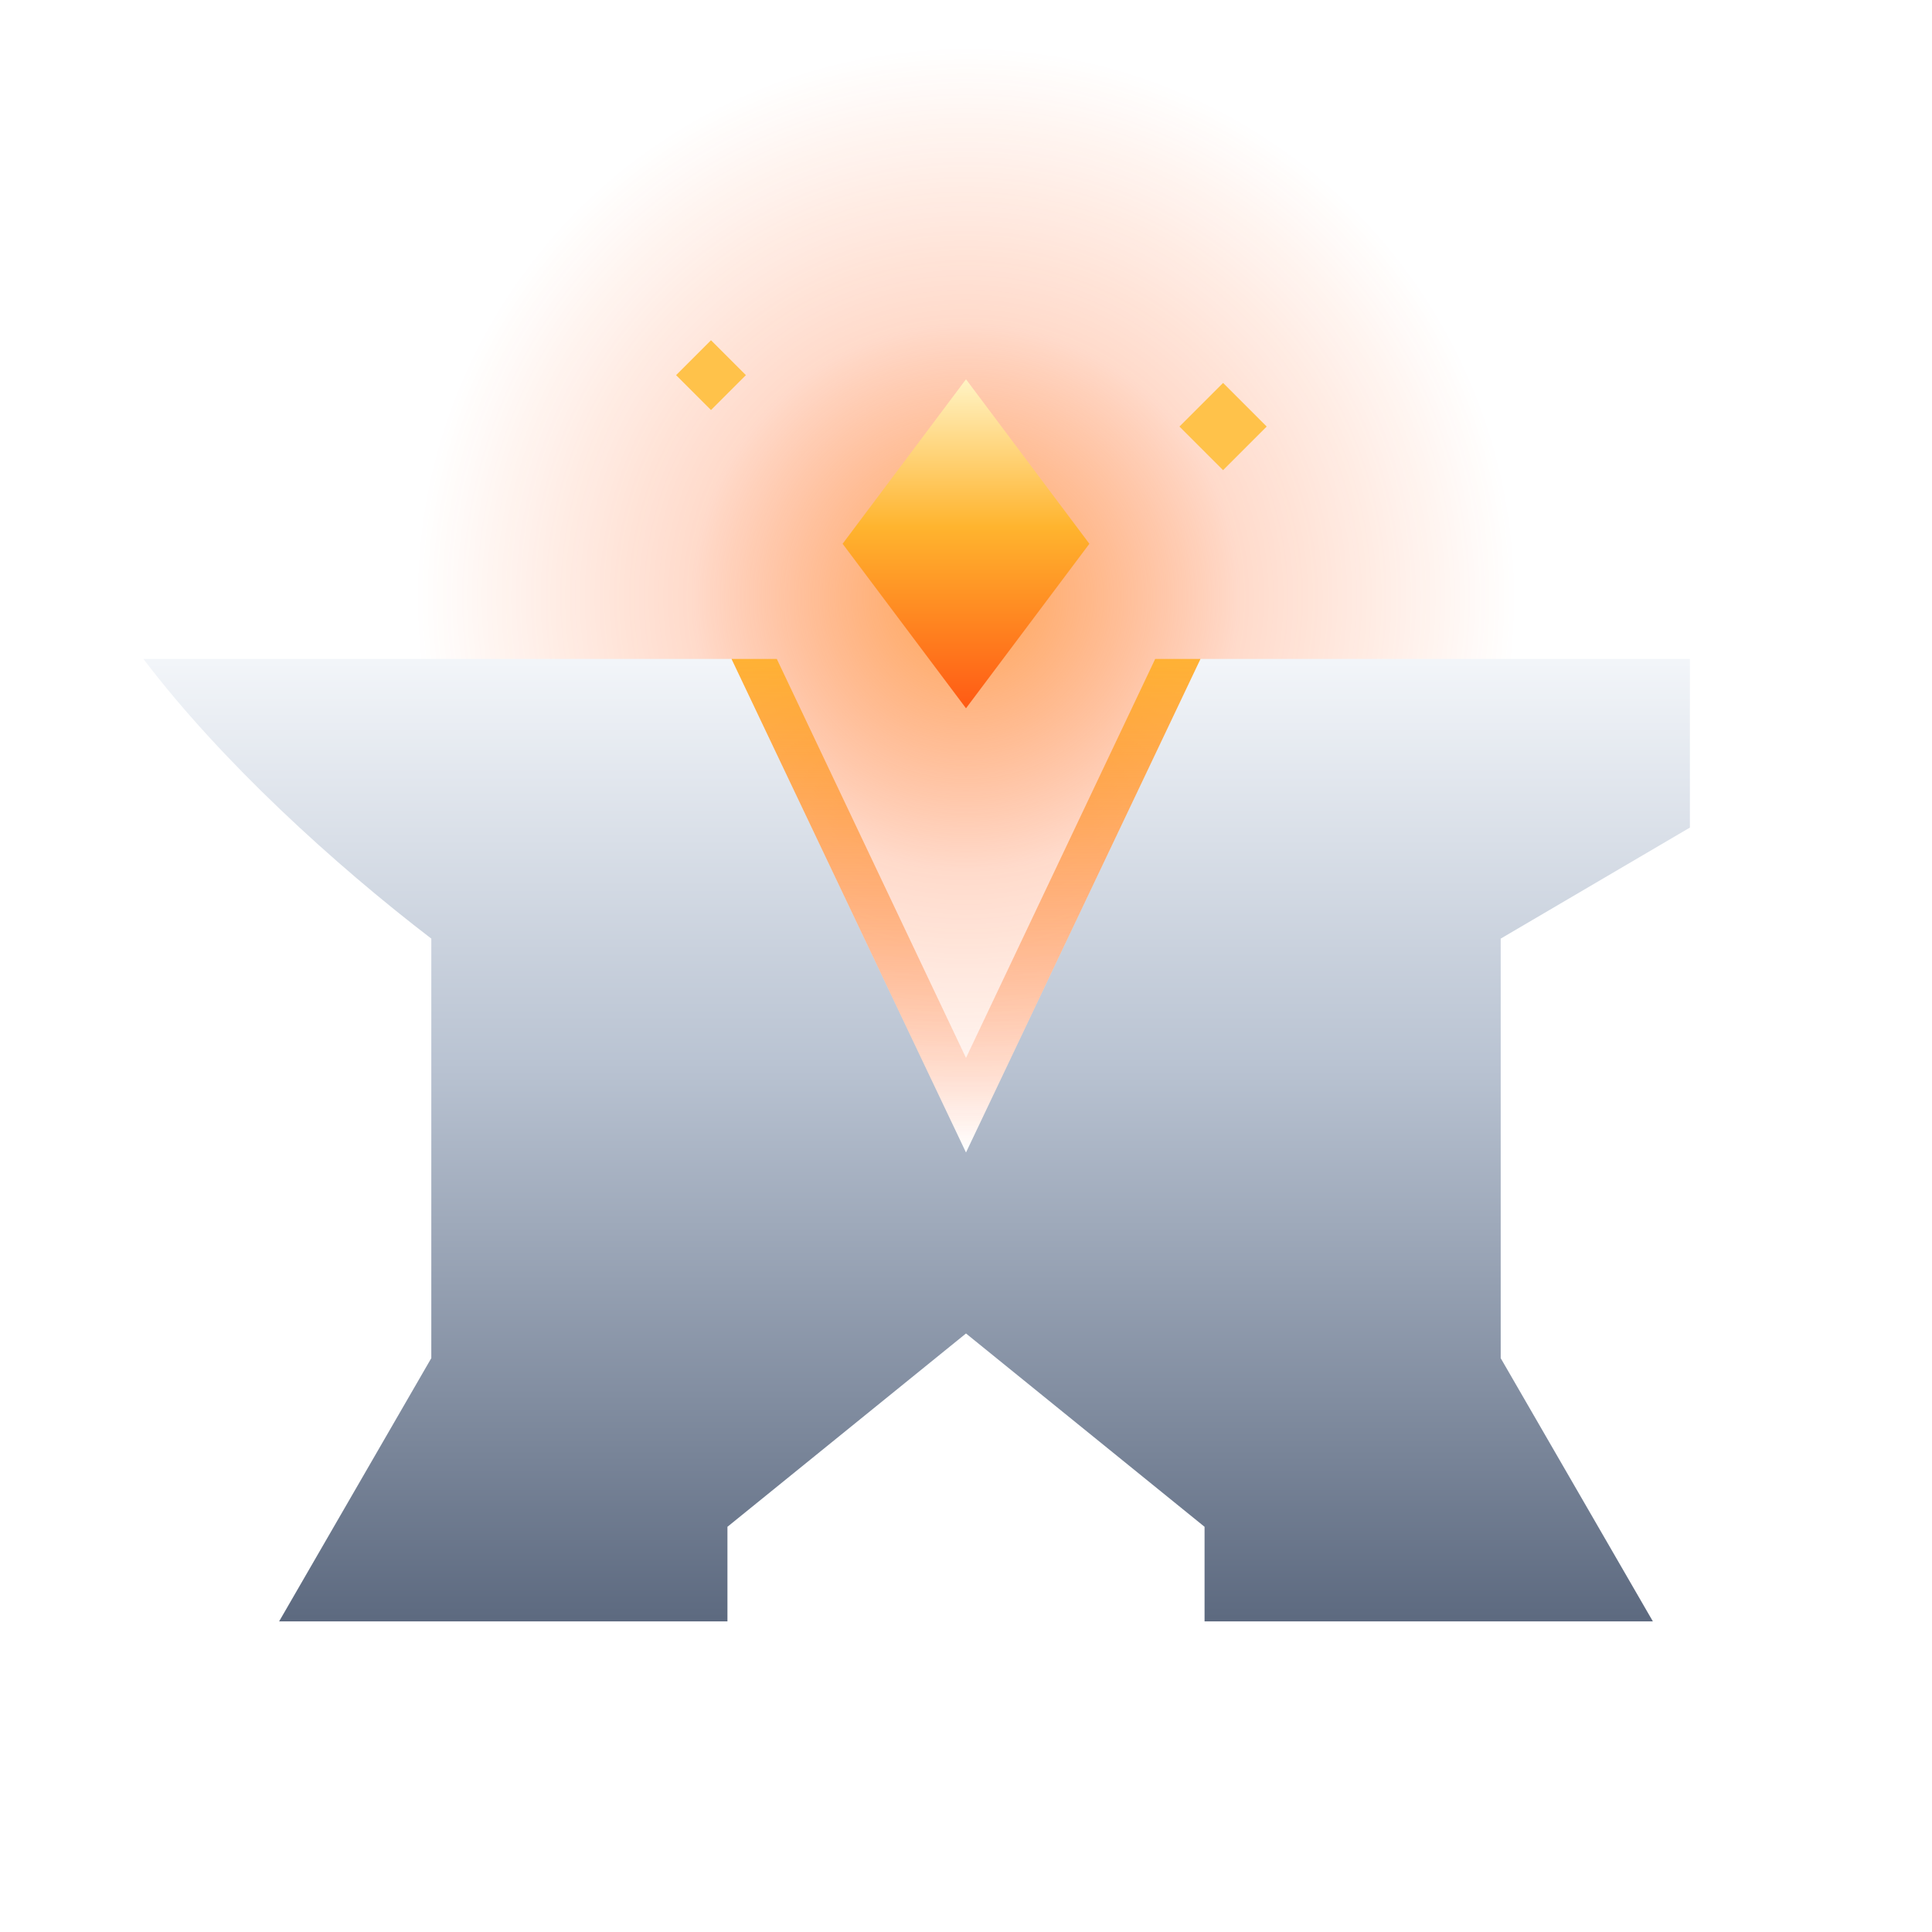
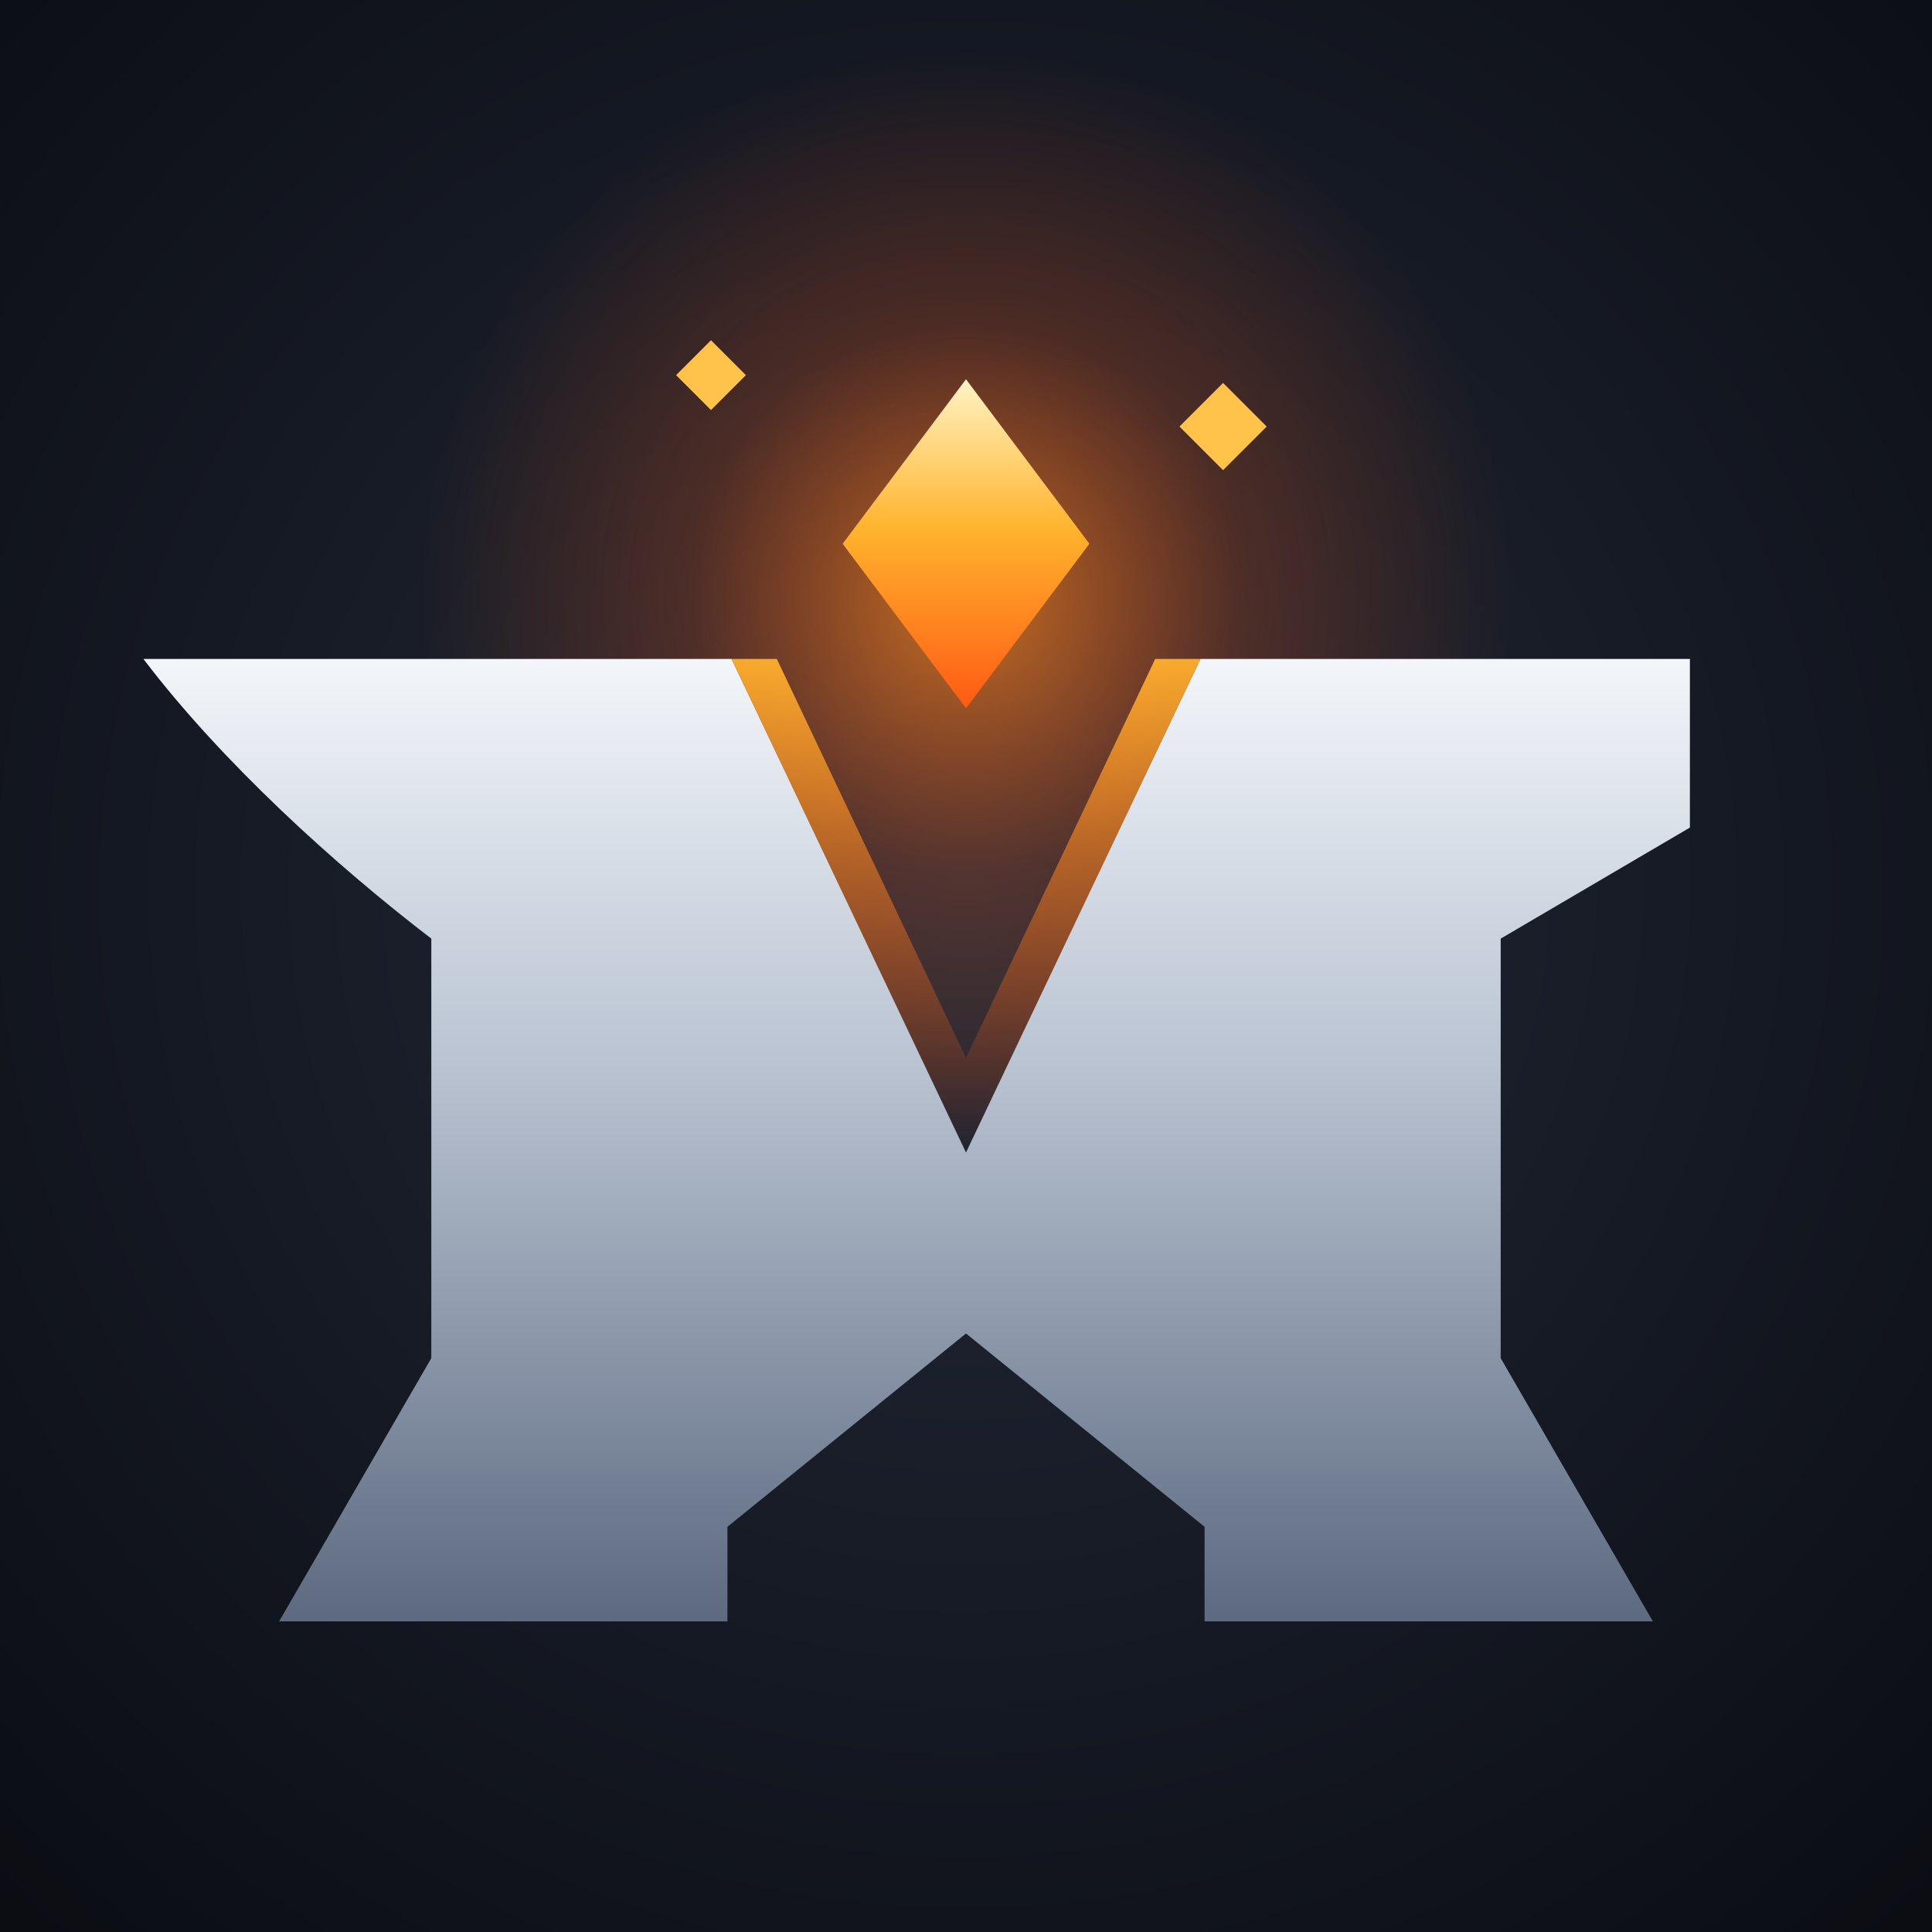
<svg xmlns="http://www.w3.org/2000/svg" viewBox="0 0 1024 1024">
  <defs>
    <radialGradient id="bg" cx="50%" cy="46%" r="72%">
      <stop offset="0" stop-color="#232a38" />
      <stop offset="0.6" stop-color="#141822" />
      <stop offset="1" stop-color="#0b0d13" />
    </radialGradient>
    <linearGradient id="steel" x1="0" y1="0" x2="0" y2="1">
      <stop offset="0" stop-color="#f2f5f9" />
      <stop offset="0.42" stop-color="#b9c3d2" />
      <stop offset="1" stop-color="#5d6a80" />
    </linearGradient>
    <linearGradient id="heat" x1="0" y1="0" x2="0" y2="1">
      <stop offset="0" stop-color="#ffb02e" stop-opacity="0.95" />
      <stop offset="1" stop-color="#ff4d12" stop-opacity="0" />
    </linearGradient>
    <linearGradient id="ember" x1="0" y1="0" x2="0" y2="1">
      <stop offset="0" stop-color="#fff3c4" />
      <stop offset="0.45" stop-color="#ffb42e" />
      <stop offset="1" stop-color="#ff5a14" />
    </linearGradient>
    <radialGradient id="glow">
      <stop offset="0" stop-color="#ff8a1f" stop-opacity="0.75" />
      <stop offset="0.5" stop-color="#ff5a14" stop-opacity="0.22" />
      <stop offset="1" stop-color="#ff5a14" stop-opacity="0" />
    </radialGradient>
  </defs>
  <g id="background">
-     <rect fill="url(#bg)" />
+     <rect width="1024" height="1024" fill="url(#bg)" />
  </g>
  <g id="mark" transform="translate(512 540) scale(1.09) translate(-512 -475)">
    <circle cx="512" cy="270" r="270" fill="url(#glow)" />
    <path id="anvil" fill="url(#steel)" d="       M 112 300       L 398 300       L 512 540       L 626 300       L 864 300       L 864 382       L 772 436       L 772 640       L 846 768       L 628 768       L 628 722       L 512 628       L 396 722       L 396 768       L 178 768       L 252 640       L 252 436       C 205 400 150 350 112 300 Z" />
    <path fill="url(#heat)" d="M 398 300 L 512 540 L 626 300 L 604 300 L 512 494 L 420 300 Z" />
    <path fill="url(#ember)" d="M 512 164 L 572 244 L 512 324 L 452 244 Z" />
    <g fill="#ffc24a">
      <rect x="622" y="172" width="30" height="30" transform="rotate(45 637 187)" />
      <rect x="376" y="150" width="24" height="24" transform="rotate(45 388 162)" />
    </g>
  </g>
</svg>
